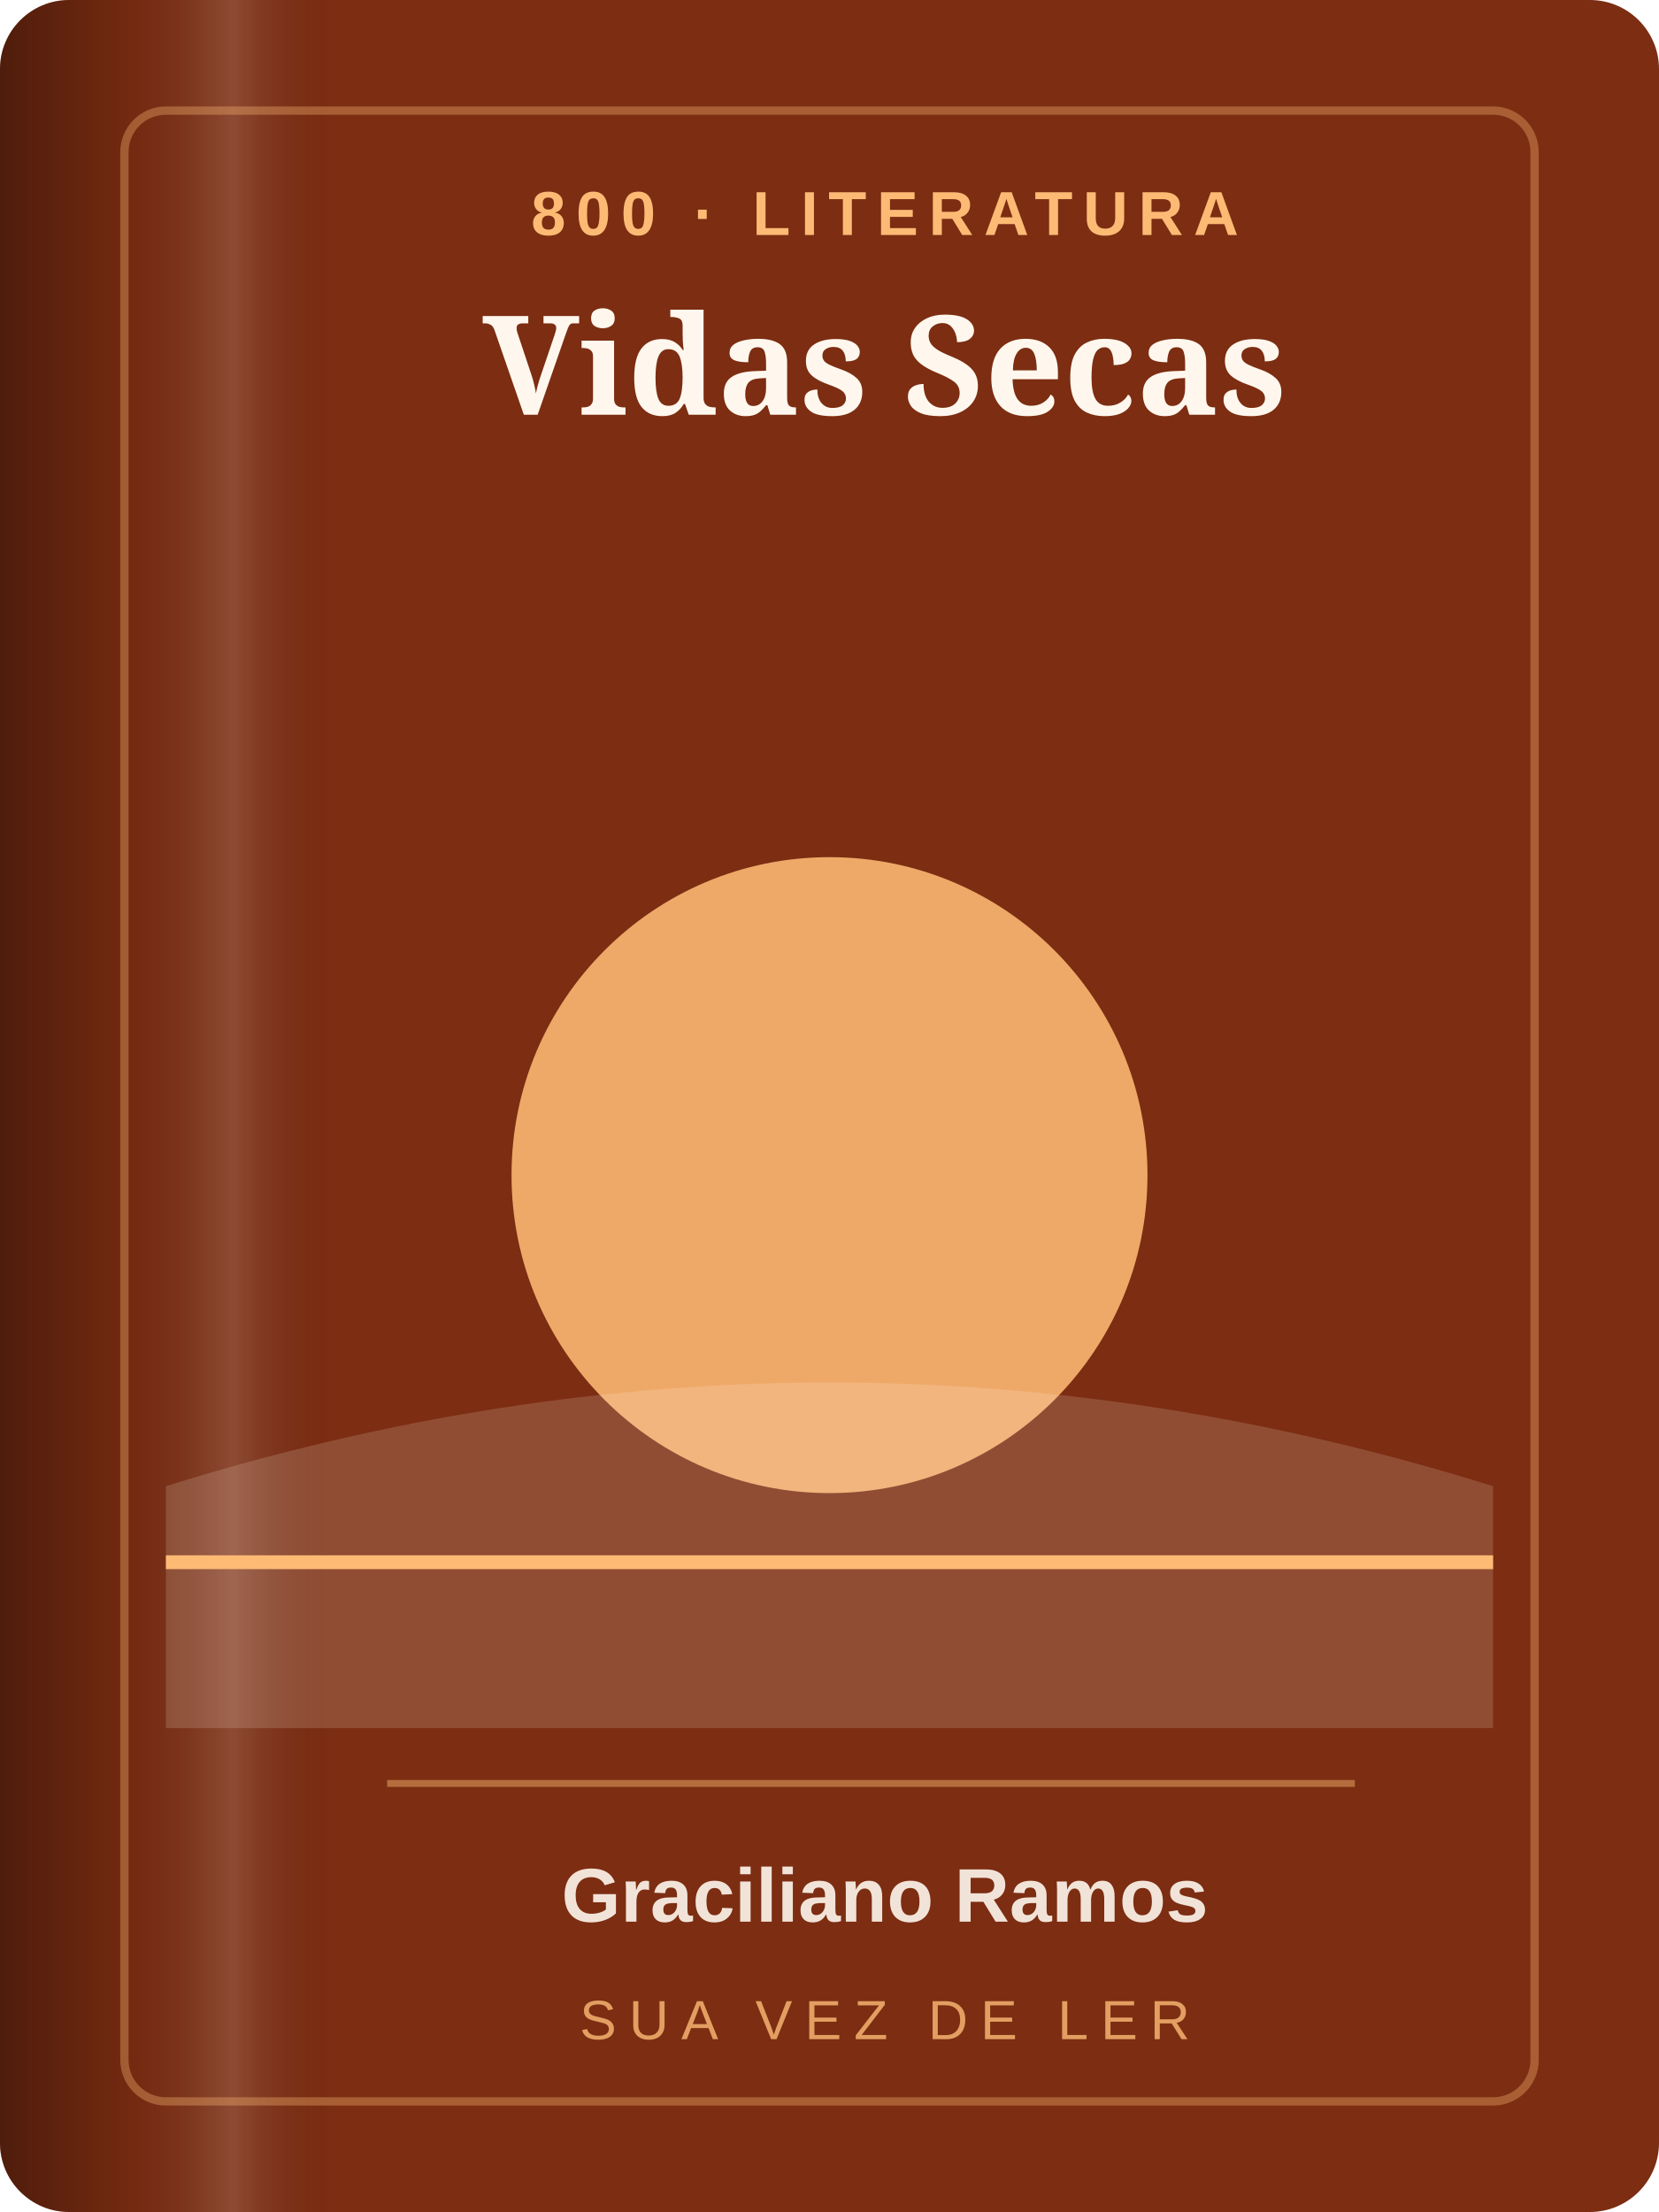
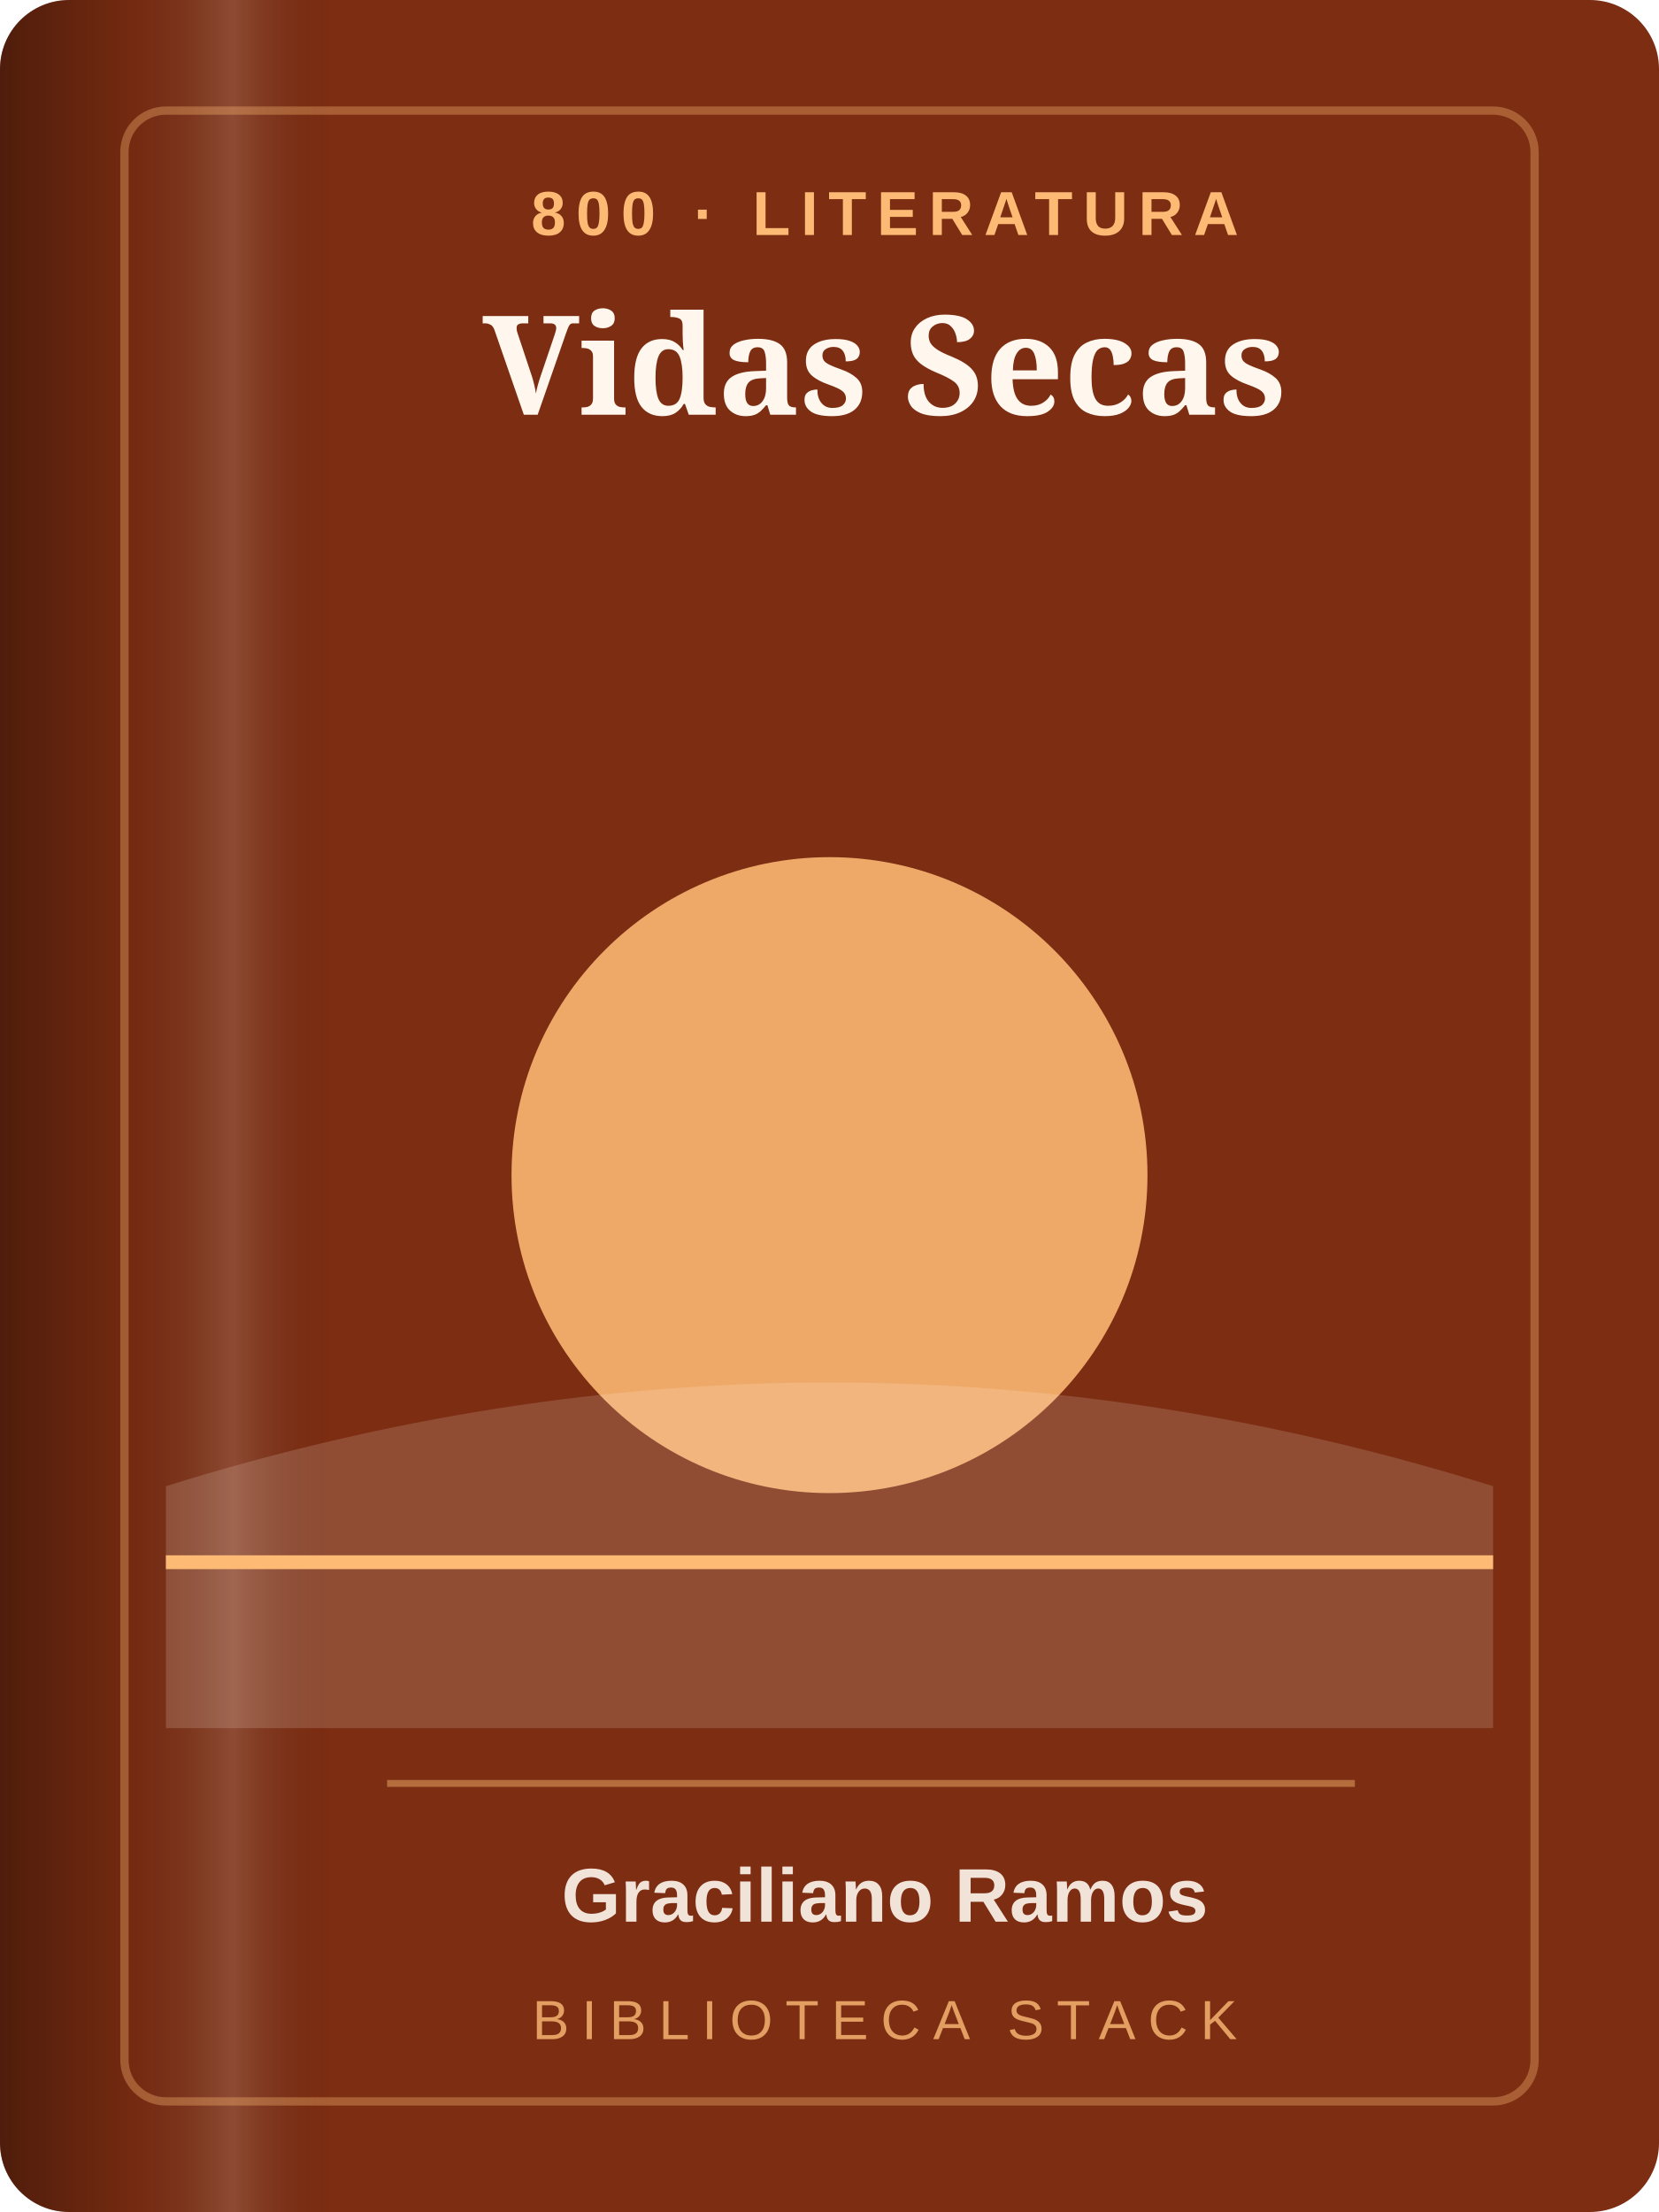
<svg xmlns="http://www.w3.org/2000/svg" viewBox="0 0 240 320" width="240" height="320">
  <defs>
    <linearGradient id="spine2" x1="0" y1="0" x2="1" y2="0">
      <stop offset="0%" stop-color="#000000" stop-opacity="0.36" />
      <stop offset="8%" stop-color="#000000" stop-opacity="0.06" />
      <stop offset="14%" stop-color="#FFFFFF" stop-opacity="0.14" />
      <stop offset="20%" stop-color="#000000" stop-opacity="0" />
    </linearGradient>
  </defs>
  <rect width="240" height="320" rx="10" fill="#7C2D12" />
  <rect width="240" height="320" rx="10" fill="url(#spine2)" />
  <rect x="18" y="16" width="204" height="288" rx="6" fill="none" stroke="#FDBA74" stroke-opacity="0.35" stroke-width="1.2" />
  <text x="128" y="34" text-anchor="middle" font-family="Arial, sans-serif" font-size="9" font-weight="700" letter-spacing="1.5" fill="#FDBA74">800 · LITERATURA</text>
  <text x="128" y="60" text-anchor="middle" font-family="Georgia, serif" font-weight="700" font-size="20" fill="#FFF7ED">Vidas Secas</text>
  <circle cx="120" cy="170" r="46" fill="#FDBA74" opacity="0.88" />
  <path d="M24 215 Q120 185 216 215 L216 250 L24 250 Z" fill="#FFF7ED" opacity="0.16" />
  <line x1="24" y1="226" x2="216" y2="226" stroke="#FDBA74" stroke-width="2" />
  <line x1="56" y1="258" x2="196" y2="258" stroke="#FDBA74" stroke-opacity="0.45" stroke-width="1" />
  <text x="128" y="278" text-anchor="middle" font-family="Arial, sans-serif" font-size="11" font-weight="600" fill="#FFF7ED" opacity="0.9">Graciliano Ramos</text>
-   <text x="128" y="295" text-anchor="middle" font-family="Arial, sans-serif" font-size="8" letter-spacing="1.8" fill="#FDBA74" opacity="0.8">SUA VEZ DE LER</text>
+   <text x="128" y="295" text-anchor="middle" font-family="Arial, sans-serif" font-size="8" letter-spacing="1.8" fill="#FDBA74" opacity="0.8">BIBLIOTECA STACK</text>
</svg>
